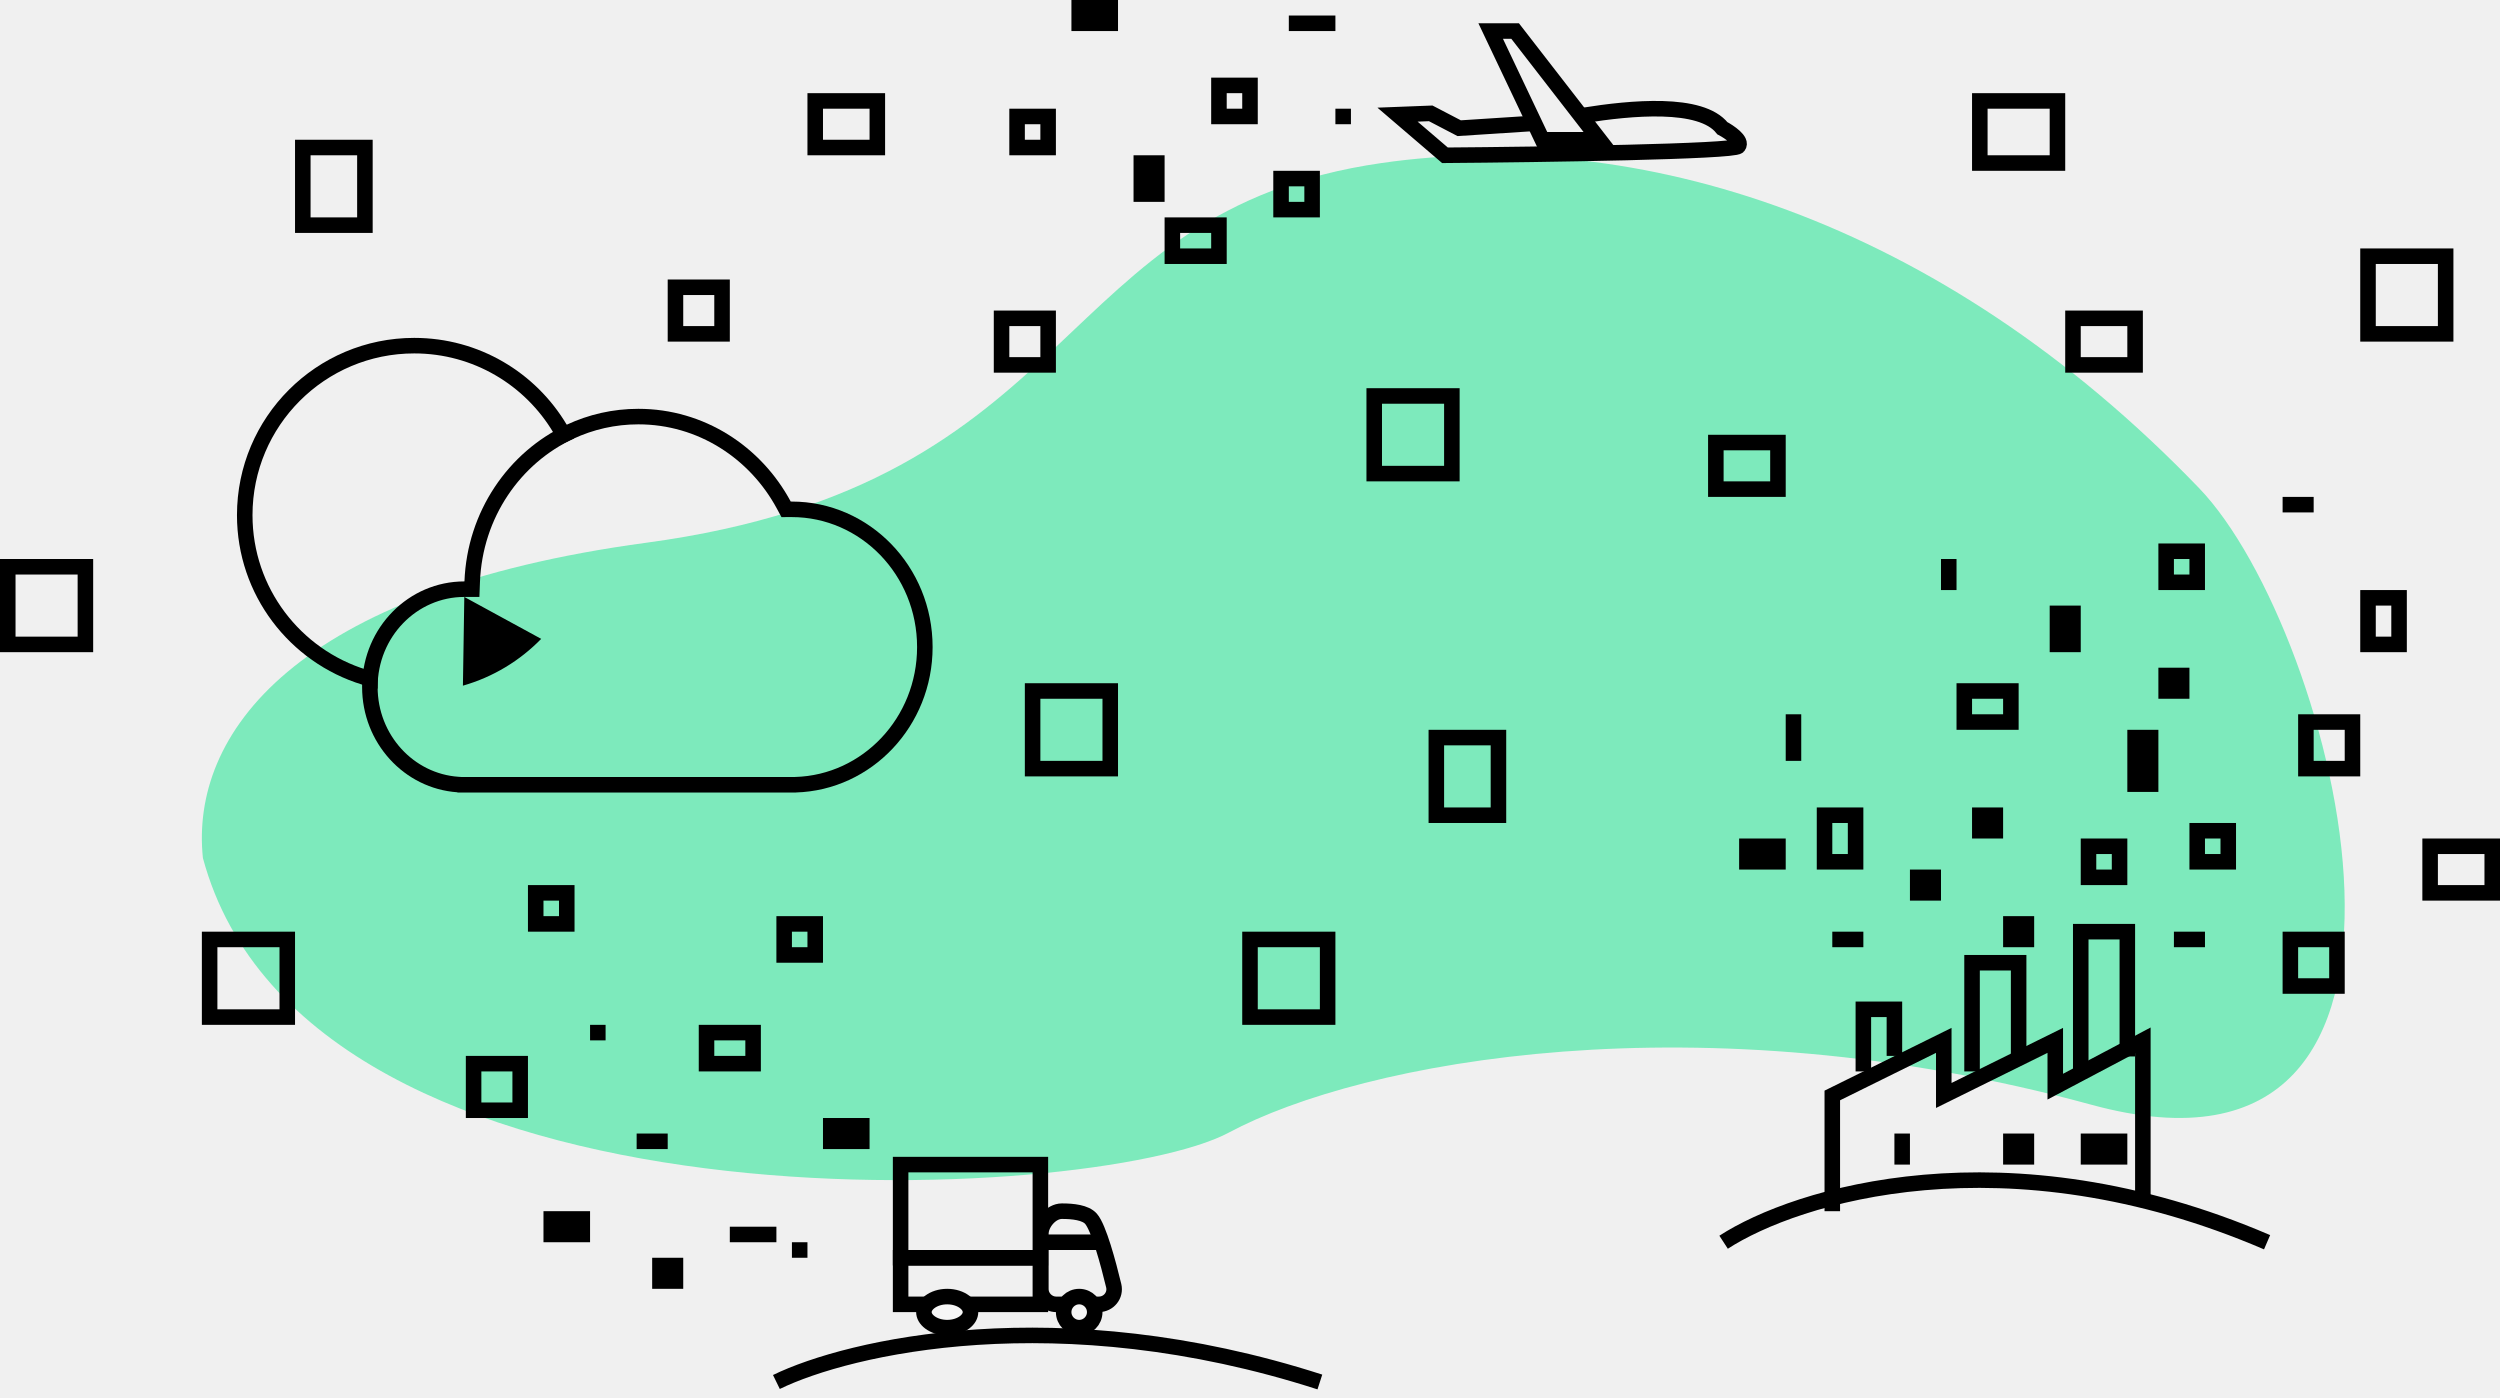
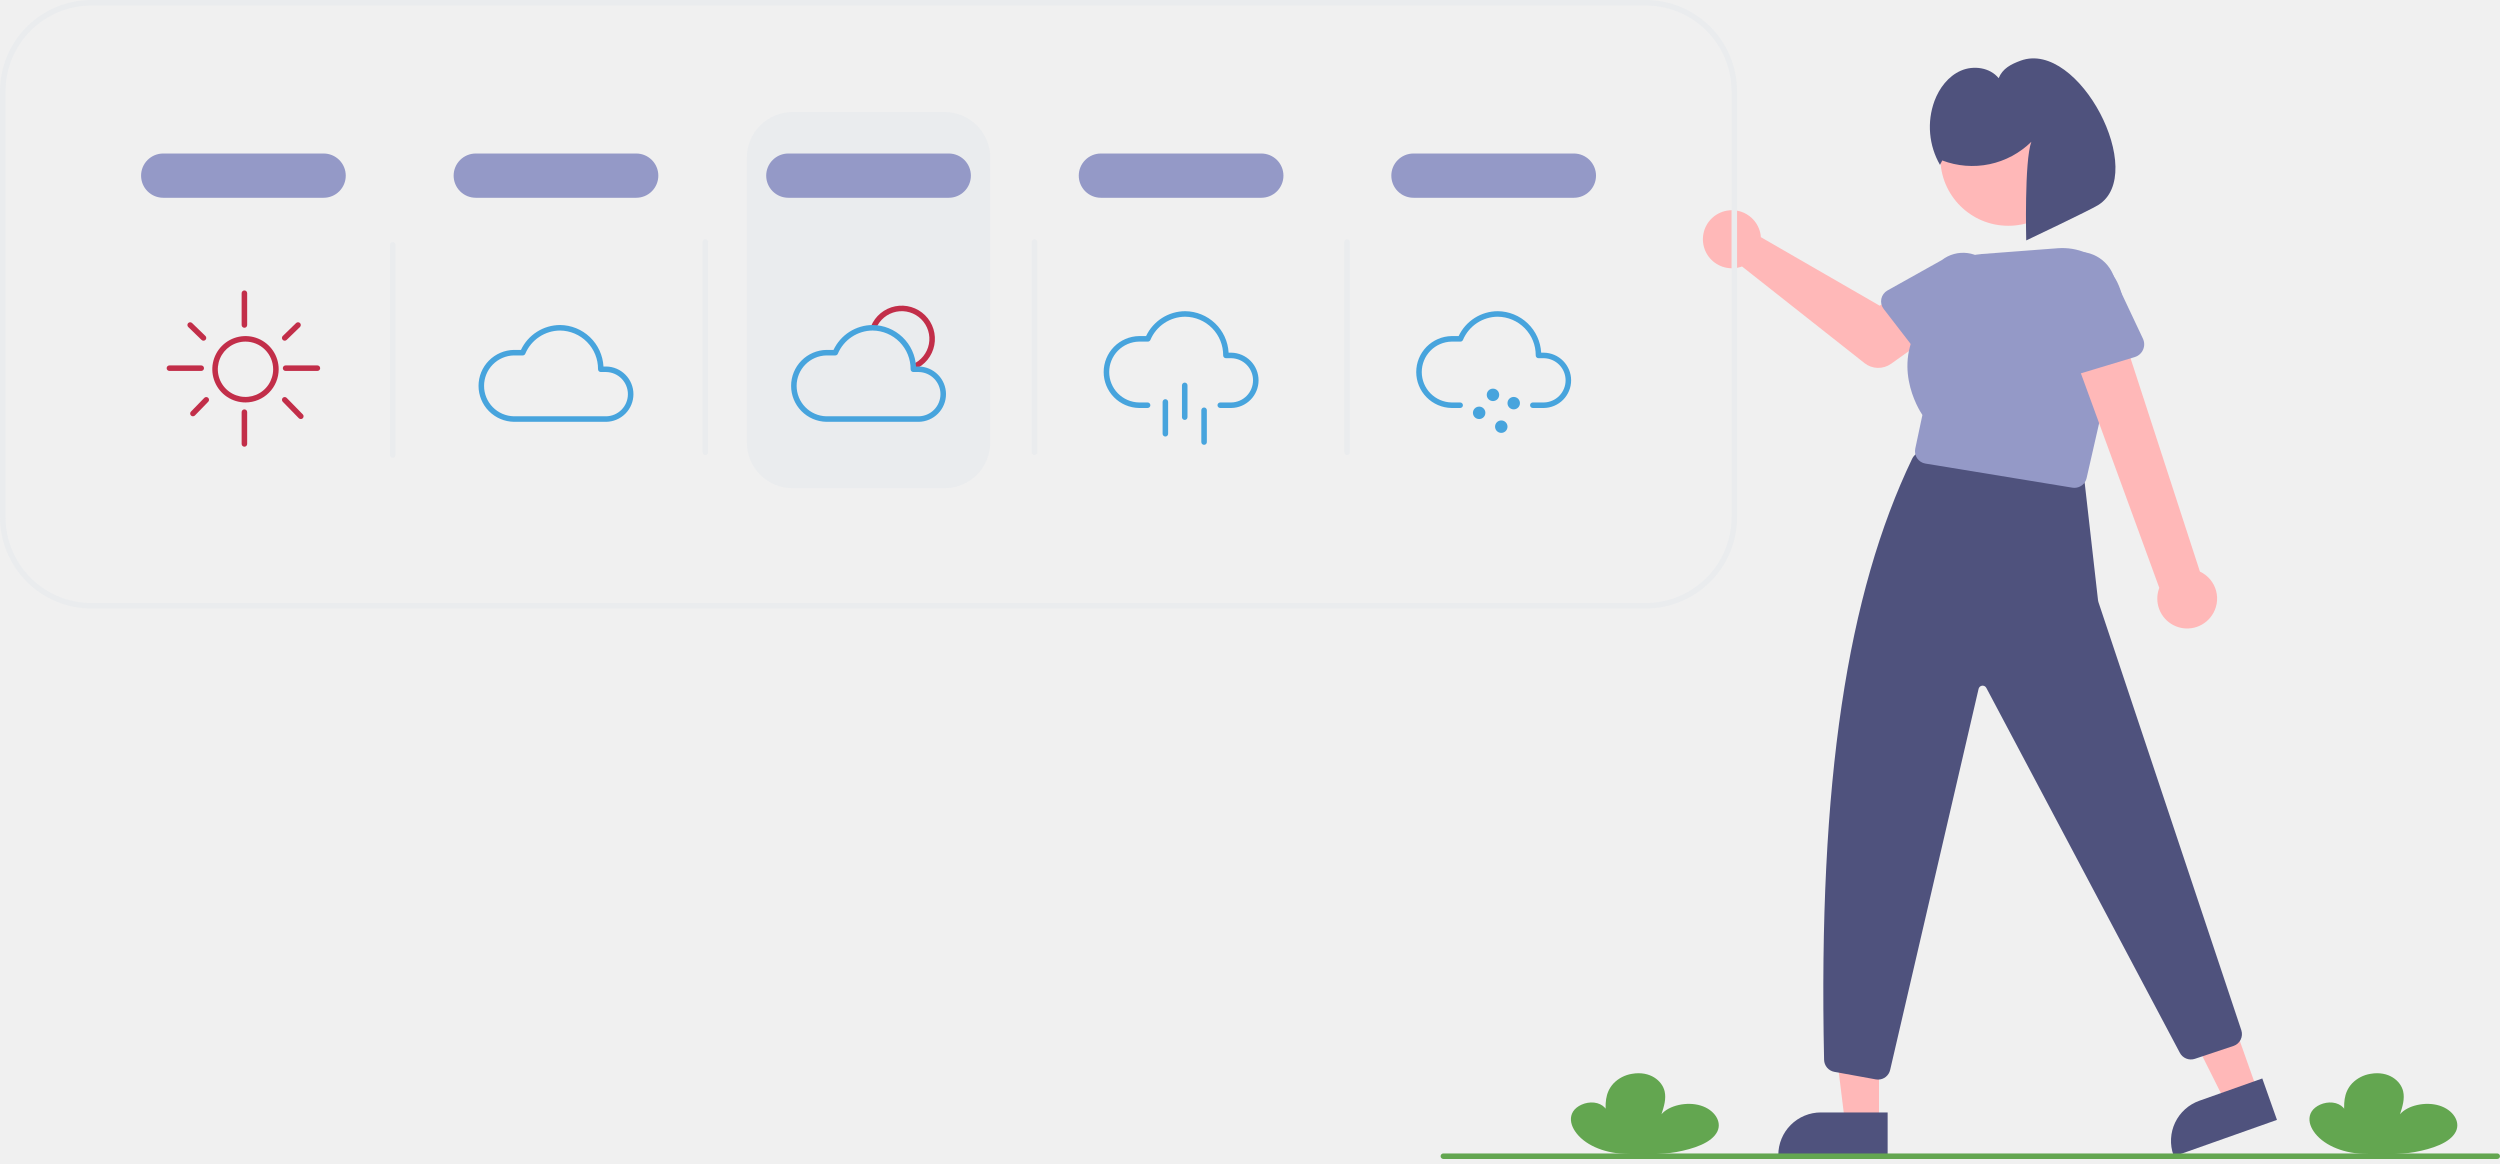
- <svg xmlns="http://www.w3.org/2000/svg" width="161" height="90" viewBox="0 0 161 90" fill="none">
-   <path d="M41.623 34.952C18.87 38.025 12.241 47.316 13.067 55.256C19.833 80.346 70.517 77.554 79.128 72.943C87.738 68.333 109.395 64.235 134.704 71.15C160.014 78.066 150.495 40.658 141.623 31.437C124.828 13.981 105.323 8.144 88.985 10.497C67.447 13.599 70.063 31.11 41.623 34.952Z" fill="#7DEABC" />
-   <rect x="19.5" y="9.5" width="4" height="5" stroke="black" />
-   <rect x="0.5" y="36.5" width="5" height="5" stroke="black" />
-   <rect x="13.5" y="60.5" width="5" height="5" stroke="black" />
-   <rect x="92.5" y="47.5" width="4" height="5" stroke="black" />
-   <rect x="66.5" y="44.5" width="5" height="5" stroke="black" />
-   <rect x="80.5" y="60.5" width="5" height="5" stroke="black" />
-   <rect x="127.5" y="6.5" width="5" height="4" stroke="black" />
-   <rect x="110.5" y="28.5" width="4" height="3" stroke="black" />
-   <rect x="52.5" y="6.5" width="4" height="3" stroke="black" />
-   <rect x="64.5" y="20.5" width="3" height="3" stroke="black" />
-   <rect x="43.5" y="18.5" width="3" height="3" stroke="black" />
-   <rect x="65.5" y="7.5" width="2" height="2" stroke="black" />
-   <rect x="30.5" y="68.5" width="3" height="3" stroke="black" />
-   <rect x="126.5" y="44.5" width="3" height="2" stroke="black" />
-   <rect x="78.5" y="5.5" width="2" height="2" stroke="black" />
-   <rect x="50.5" y="59.5" width="2" height="2" stroke="black" />
-   <rect x="34.5" y="57.5" width="2" height="2" stroke="black" />
-   <rect x="35.5" y="78.5" width="2" height="1" stroke="black" />
-   <rect x="45.5" y="66.5" width="3" height="2" stroke="black" />
-   <rect x="133.5" y="20.5" width="4" height="3" stroke="black" />
-   <rect x="115.25" y="46.25" width="0.5" height="2.5" stroke="black" stroke-width="0.5" />
-   <rect x="118.25" y="60.25" width="1.5" height="0.5" stroke="black" stroke-width="0.5" />
-   <rect x="127.5" y="52.5" width="1" height="1" stroke="black" />
-   <rect x="132.5" y="39.5" width="1" height="2" stroke="black" />
-   <rect x="148.5" y="46.5" width="3" height="3" stroke="black" />
-   <rect x="137.5" y="47.5" width="1" height="3" stroke="black" />
-   <rect x="147.5" y="60.5" width="3" height="3" stroke="black" />
-   <rect x="139.5" y="35.5" width="2" height="2" stroke="black" />
-   <rect x="152.5" y="38.5" width="2" height="3" stroke="black" />
-   <rect x="75.5" y="14.5" width="3" height="2" stroke="black" />
-   <rect x="117.5" y="52.5" width="2" height="3" stroke="black" />
-   <rect x="112.5" y="54.5" width="2" height="1" stroke="black" />
-   <rect x="73.5" y="10.5" width="1" height="2" stroke="black" />
-   <rect x="82.5" y="11.5" width="2" height="2" stroke="black" />
-   <rect x="83.25" y="1.25" width="2.5" height="0.5" stroke="black" stroke-width="0.5" />
-   <rect x="86.25" y="7.25" width="0.5" height="0.5" stroke="black" stroke-width="0.5" />
-   <rect x="69.5" y="0.5" width="2" height="1" stroke="black" />
-   <rect x="129.5" y="59.5" width="1" height="1" stroke="black" />
-   <rect x="47.25" y="79.25" width="2.5" height="0.5" stroke="black" stroke-width="0.5" />
-   <rect x="51.25" y="80.25" width="0.5" height="0.5" stroke="black" stroke-width="0.5" />
-   <rect x="42.5" y="81.5" width="1" height="1" stroke="black" />
-   <rect x="41.25" y="73.25" width="1.5" height="0.5" stroke="black" stroke-width="0.5" />
-   <rect x="38.25" y="66.25" width="0.5" height="0.5" stroke="black" stroke-width="0.5" />
-   <rect x="53.5" y="72.5" width="2" height="1" stroke="black" />
-   <rect x="134.5" y="54.5" width="2" height="2" stroke="black" />
-   <rect x="139.5" y="43.5" width="1" height="1" stroke="black" />
-   <rect x="147.25" y="32.25" width="1.5" height="0.5" stroke="black" stroke-width="0.5" />
-   <rect x="141.5" y="53.5" width="2" height="2" stroke="black" />
-   <rect x="140.25" y="60.25" width="1.5" height="0.5" stroke="black" stroke-width="0.5" />
-   <rect x="123.5" y="56.5" width="1" height="1" stroke="black" />
-   <rect x="125.25" y="36.25" width="0.5" height="1.5" stroke="black" stroke-width="0.5" />
-   <rect x="156.5" y="54.5" width="4" height="3" stroke="black" />
-   <rect x="88.5" y="25.5" width="5" height="5" stroke="black" />
-   <rect x="152.5" y="16.5" width="5" height="5" stroke="black" />
-   <path d="M118 78V70.548L125.179 67V70.548L132.359 67V69.981L138 67V77.645" stroke="black" />
-   <path d="M120 69V65H121H122V68" stroke="black" />
-   <path d="M127 69V62H130V68.25" stroke="black" />
-   <path d="M134 69V60H137V68.036" stroke="black" />
-   <path d="M111 80C115.645 76.981 129.148 72.756 146 80" stroke="black" />
-   <path d="M50 89C54.645 86.736 68.148 83.567 85 89" stroke="black" />
-   <rect x="134.5" y="73.5" width="2" height="1" stroke="black" />
-   <rect x="129.5" y="73.5" width="1" height="1" stroke="black" />
-   <rect x="122.25" y="73.25" width="0.5" height="1.5" stroke="black" stroke-width="0.5" />
-   <mask id="path-65-inside-1" fill="white">
-     <path fill-rule="evenodd" clip-rule="evenodd" d="M23.321 44.09C18.654 42.657 15.261 38.312 15.261 33.176C15.261 26.871 20.372 21.76 26.677 21.76C30.854 21.76 34.507 24.003 36.497 27.351C37.904 26.694 39.466 26.328 41.111 26.328C45.334 26.328 49.011 28.739 50.923 32.3L50.986 32.3C55.997 32.3 60.06 36.495 60.06 41.67C60.06 46.752 56.141 50.89 51.253 51.036V51.038H51.161C51.103 51.039 51.044 51.04 50.986 51.04C50.927 51.04 50.868 51.039 50.81 51.038H29.458V51.023C26.029 50.786 23.319 47.84 23.319 44.24C23.319 44.19 23.32 44.14 23.321 44.09Z" />
-   </mask>
-   <path d="M23.321 44.09L24.321 44.111L24.336 43.356L23.614 43.134L23.321 44.09ZM36.497 27.351L35.637 27.862L36.1 28.64L36.92 28.257L36.497 27.351ZM50.923 32.3L50.041 32.773L50.326 33.302L50.926 33.3L50.923 32.3ZM50.986 32.3V31.3L50.982 31.3L50.986 32.3ZM51.253 51.036L51.224 50.036L50.253 50.065V51.036H51.253ZM51.253 51.038V52.038H52.253V51.038H51.253ZM51.161 51.038V50.038H51.152L51.142 50.038L51.161 51.038ZM50.81 51.038L50.83 50.038L50.82 50.038H50.81V51.038ZM29.458 51.038H28.458V52.038H29.458V51.038ZM29.458 51.023H30.458V50.089L29.526 50.025L29.458 51.023ZM23.614 43.134C19.355 41.826 16.261 37.861 16.261 33.176H14.261C14.261 38.764 17.952 43.488 23.027 45.046L23.614 43.134ZM16.261 33.176C16.261 27.423 20.924 22.76 26.677 22.76V20.76C19.82 20.76 14.261 26.319 14.261 33.176H16.261ZM26.677 22.76C30.487 22.76 33.82 24.805 35.637 27.862L37.356 26.84C35.194 23.202 31.221 20.76 26.677 20.76V22.76ZM41.111 25.328C39.316 25.328 37.61 25.727 36.074 26.445L36.92 28.257C38.198 27.66 39.616 27.328 41.111 27.328V25.328ZM51.804 31.827C49.731 27.965 45.728 25.328 41.111 25.328V27.328C44.94 27.328 48.292 29.513 50.041 32.773L51.804 31.827ZM50.982 31.3L50.919 31.3L50.926 33.3L50.989 33.3L50.982 31.3ZM61.06 41.67C61.06 35.973 56.579 31.3 50.986 31.3V33.3C55.415 33.3 59.06 37.017 59.06 41.67H61.06ZM51.283 52.035C56.738 51.872 61.06 47.265 61.06 41.67H59.06C59.06 46.239 55.544 49.907 51.224 50.036L51.283 52.035ZM52.253 51.038V51.036H50.253V51.038H52.253ZM51.161 52.038H51.253V50.038H51.161V52.038ZM50.986 52.04C51.051 52.04 51.116 52.039 51.181 52.038L51.142 50.038C51.09 50.039 51.038 50.04 50.986 50.04V52.04ZM50.79 52.038C50.855 52.039 50.92 52.04 50.986 52.04V50.04C50.933 50.04 50.881 50.039 50.83 50.038L50.79 52.038ZM29.458 52.038H50.81V50.038H29.458V52.038ZM28.458 51.023V51.038H30.458V51.023H28.458ZM22.319 44.24C22.319 48.342 25.413 51.746 29.389 52.02L29.526 50.025C26.646 49.827 24.319 47.338 24.319 44.24H22.319ZM22.321 44.069C22.32 44.126 22.319 44.183 22.319 44.24H24.319C24.319 44.197 24.32 44.154 24.321 44.111L22.321 44.069Z" fill="black" mask="url(#path-65-inside-1)" />
-   <path fill-rule="evenodd" clip-rule="evenodd" d="M36.97 28.235C33.522 29.823 31.067 33.333 30.91 37.481L30.873 38.444L29.91 38.443L29.902 38.443L34.853 41.143C33.483 42.549 31.753 43.603 29.812 44.157L29.901 38.443C26.848 38.443 24.319 41.008 24.319 44.24C24.319 44.277 24.319 44.313 24.32 44.349C23.981 44.278 23.647 44.192 23.32 44.091C23.397 40.406 26.314 37.443 29.902 37.443L29.911 37.443C30.081 32.946 32.735 29.108 36.496 27.352C36.667 27.638 36.825 27.933 36.97 28.235Z" fill="black" />
-   <path d="M67 84H58V81H67V84Z" stroke="black" />
-   <path d="M67 81H58V75H67V81Z" stroke="black" />
-   <path d="M70.764 84H68.027C67.474 84 67.027 83.552 67.027 83V79.478C67.027 78.788 67.69 78.002 68.38 78C69.103 77.998 69.909 78.09 70.259 78.488C70.76 79.058 71.375 81.354 71.723 82.797C71.873 83.415 71.4 84 70.764 84Z" stroke="black" />
-   <path d="M62.5 84.5C62.5 84.722 62.381 84.96 62.114 85.161C61.847 85.361 61.455 85.5 61 85.5C60.545 85.5 60.153 85.361 59.886 85.161C59.619 84.96 59.5 84.722 59.5 84.5C59.5 84.278 59.619 84.04 59.886 83.839C60.153 83.639 60.545 83.5 61 83.5C61.455 83.5 61.847 83.639 62.114 83.839C62.381 84.04 62.5 84.278 62.5 84.5Z" fill="#F6F6F6" stroke="black" />
-   <circle cx="69.5" cy="84.5" r="1" fill="#F6F6F6" stroke="black" />
-   <path d="M67 80H71" stroke="black" />
-   <path d="M103 9H99.325L96 2H97.575L103 9Z" stroke="black" />
-   <path d="M101.971 7.434C105.026 6.943 109.546 6.511 110.918 8.256C111.375 8.498 112.221 9.07 111.946 9.419C111.672 9.767 99.342 9.952 93.056 10L90 7.383L92.139 7.3L93.972 8.256L98.735 7.947" stroke="black" />
+ <svg xmlns="http://www.w3.org/2000/svg" width="230" height="107" viewBox="0 0 230 107" fill="none">
+   <g clip-path="url(#clip0_340_175866)">
+     <path d="M217.375 106.151C215.424 106.07 213.646 105.283 212.841 104.062C212.804 104.005 212.768 103.947 212.735 103.889C212.441 103.369 212.35 102.771 212.671 102.259C212.992 101.747 213.794 101.357 214.599 101.438C215.405 101.519 216.034 102.161 215.7 102.67C215.626 101.642 215.565 100.563 216.394 99.668C216.85 99.201 217.444 98.893 218.09 98.792C219.759 98.498 220.867 99.442 221.089 100.395C221.253 101.099 221.027 101.814 220.802 102.51C221.496 101.689 223.147 101.324 224.412 101.711C225.677 102.099 226.378 103.186 225.946 104.087C225.437 105.149 223.74 105.698 222.164 105.988C220.863 106.228 218.911 106.215 217.375 106.151Z" fill="#63A650" />
+     <path d="M149.43 106.151C147.478 106.07 145.7 105.283 144.896 104.062C144.858 104.005 144.823 103.947 144.79 103.889C144.496 103.369 144.404 102.771 144.725 102.259C145.047 101.747 145.849 101.357 146.654 101.438C147.46 101.519 148.088 102.161 147.755 102.67C147.681 101.642 147.62 100.563 148.448 99.668C148.904 99.201 149.499 98.893 150.144 98.792C151.814 98.498 152.922 99.442 153.144 100.395C153.308 101.099 153.082 101.814 152.856 102.51C153.551 101.689 155.202 101.324 156.467 101.711C157.731 102.099 158.433 103.186 158.001 104.087C157.492 105.149 155.795 105.698 154.219 105.988C152.917 106.228 150.965 106.215 149.43 106.151Z" fill="#63A650" />
+     <path d="M86.904 44.915H72.908C71.795 44.914 70.727 44.471 69.94 43.684C69.153 42.897 68.71 41.83 68.709 40.716V14.505C68.71 13.392 69.153 12.325 69.94 11.538C70.727 10.75 71.795 10.308 72.908 10.306H86.904C88.017 10.308 89.085 10.75 89.872 11.538C90.659 12.325 91.102 13.392 91.103 14.505V40.716C91.102 41.83 90.659 42.897 89.872 43.684C89.085 44.471 88.017 44.914 86.904 44.915Z" fill="#EAECEE" />
+     <path d="M172.868 103.363H169.748L168.264 91.329L172.868 91.329L172.868 103.363Z" fill="#FFB8B8" />
+     <path d="M173.663 106.387L163.604 106.387V106.259C163.604 105.745 163.705 105.236 163.902 104.761C164.098 104.286 164.387 103.854 164.75 103.491C165.114 103.127 165.546 102.839 166.021 102.642C166.496 102.445 167.005 102.344 167.519 102.344H167.519L173.663 102.344L173.663 106.387Z" fill="#4F527D" />
+     <path d="M207.719 100.444L204.778 101.485L199.361 90.638L203.702 89.101L207.719 100.444Z" fill="#FFB8B8" />
+     <path d="M209.48 103.029L199.998 106.387L199.955 106.267C199.783 105.782 199.709 105.269 199.736 104.755C199.763 104.242 199.89 103.739 200.112 103.274C200.333 102.81 200.644 102.394 201.026 102.05C201.408 101.706 201.854 101.441 202.339 101.269L202.339 101.269L208.131 99.218L209.48 103.029Z" fill="#4F527D" />
+     <path d="M172.781 99.322C172.711 99.322 172.641 99.316 172.572 99.303L168.757 98.61C168.498 98.562 168.262 98.426 168.091 98.225C167.92 98.024 167.823 97.77 167.816 97.506C167.262 71.826 169.988 54.569 175.92 42.199C176.025 41.98 176.198 41.801 176.413 41.687C176.628 41.574 176.873 41.532 177.114 41.568L190.833 43.548C191.083 43.585 191.315 43.703 191.491 43.885C191.667 44.066 191.778 44.301 191.807 44.553L193.017 55.216C193.023 55.274 193.035 55.331 193.053 55.386L206.207 94.796C206.296 95.083 206.27 95.394 206.134 95.661C205.998 95.929 205.762 96.133 205.477 96.229L201.923 97.414C201.661 97.5 201.377 97.489 201.123 97.384C200.868 97.279 200.66 97.086 200.536 96.84L182.744 63.29C182.708 63.22 182.652 63.162 182.582 63.125C182.513 63.087 182.433 63.073 182.355 63.082C182.277 63.092 182.203 63.126 182.145 63.179C182.087 63.232 182.046 63.302 182.029 63.379L173.896 98.422C173.841 98.677 173.7 98.905 173.498 99.069C173.295 99.233 173.042 99.322 172.781 99.322Z" fill="#4F527D" />
+     <path d="M161.938 21.401C161.969 21.538 161.99 21.678 161.999 21.818L172.931 28.125L175.588 26.595L178.42 30.303L173.98 33.468C173.621 33.724 173.189 33.856 172.748 33.846C172.308 33.835 171.883 33.682 171.537 33.409L160.265 24.516C159.756 24.704 159.202 24.733 158.676 24.599C158.151 24.465 157.678 24.174 157.322 23.765C156.966 23.355 156.743 22.848 156.683 22.308C156.622 21.769 156.727 21.225 156.984 20.747C157.241 20.269 157.637 19.881 158.12 19.633C158.603 19.386 159.149 19.292 159.687 19.363C160.225 19.434 160.728 19.667 161.13 20.031C161.532 20.395 161.814 20.873 161.938 21.401Z" fill="#FFB8B8" />
+     <path d="M173.082 27.494C173.115 27.333 173.182 27.181 173.279 27.048C173.376 26.915 173.501 26.805 173.645 26.724L178.661 23.919C179.328 23.405 180.171 23.176 181.006 23.282C181.841 23.388 182.6 23.822 183.117 24.487C183.633 25.152 183.865 25.995 183.76 26.83C183.656 27.666 183.225 28.426 182.561 28.944L178.562 33.097C178.448 33.216 178.309 33.308 178.156 33.369C178.003 33.429 177.839 33.455 177.674 33.446C177.51 33.437 177.35 33.393 177.204 33.316C177.058 33.24 176.931 33.133 176.83 33.002L173.297 28.423C173.197 28.293 173.125 28.143 173.088 27.982C173.051 27.822 173.049 27.655 173.082 27.494Z" fill="#9499C7" />
+     <path d="M184.762 20.772C188.214 20.772 191.012 17.974 191.012 14.522C191.012 11.07 188.214 8.272 184.762 8.272C181.31 8.272 178.512 11.07 178.512 14.522C178.512 17.974 181.31 20.772 184.762 20.772Z" fill="#FFB8B8" />
+     <path d="M190.85 44.882C190.788 44.882 190.726 44.877 190.664 44.867L177.138 42.649C176.985 42.624 176.839 42.568 176.708 42.485C176.578 42.402 176.465 42.293 176.378 42.165C176.291 42.038 176.23 41.893 176.2 41.741C176.17 41.589 176.171 41.433 176.203 41.282L176.861 38.179C176.524 37.677 173.781 33.307 177.122 29.203C177.058 27.744 177.566 26.319 178.537 25.23C179.508 24.14 180.866 23.473 182.322 23.369L189.312 22.838C190.212 22.77 191.114 22.919 191.944 23.272C192.774 23.625 193.506 24.173 194.08 24.868C194.655 25.564 195.053 26.387 195.243 27.268C195.433 28.15 195.408 29.064 195.171 29.934L191.966 43.991C191.908 44.244 191.766 44.469 191.563 44.631C191.361 44.793 191.109 44.881 190.85 44.882Z" fill="#9499C7" />
+     <path d="M203.48 56.636C203.709 56.309 203.864 55.935 203.933 55.542C204.003 55.148 203.985 54.744 203.882 54.358C203.778 53.972 203.591 53.614 203.334 53.308C203.077 53.002 202.755 52.756 202.393 52.587L194.692 28.909L190.229 31.027L198.655 54.082C198.413 54.71 198.409 55.405 198.644 56.035C198.88 56.665 199.338 57.187 199.933 57.502C200.528 57.817 201.217 57.903 201.871 57.743C202.525 57.583 203.097 57.19 203.48 56.636Z" fill="#FFB8B8" />
+     <path d="M196.395 32.851L190.468 34.642C190.3 34.693 190.122 34.706 189.948 34.683C189.773 34.659 189.606 34.597 189.457 34.503C189.308 34.409 189.182 34.283 189.086 34.136C188.99 33.988 188.927 33.821 188.901 33.647L188.002 27.541C187.746 26.677 187.843 25.746 188.272 24.953C188.701 24.16 189.427 23.57 190.291 23.312C191.154 23.054 192.085 23.149 192.879 23.576C193.673 24.003 194.265 24.728 194.525 25.591L197.149 31.155C197.224 31.315 197.264 31.488 197.266 31.665C197.268 31.841 197.232 32.015 197.16 32.176C197.089 32.337 196.983 32.481 196.851 32.597C196.719 32.714 196.563 32.8 196.395 32.851H196.395Z" fill="#9499C7" />
+     <path d="M178.688 14.763C180.075 15.292 181.586 15.411 183.039 15.106C184.492 14.801 185.827 14.084 186.885 13.042C186.229 14.774 186.412 22.12 186.412 22.12C186.412 22.12 192.226 19.36 193.015 18.877C197.674 16.026 191.248 3.623 185.903 5.579C184.998 5.911 184.242 6.3 183.876 7.192C183.078 6.208 181.567 5.994 180.405 6.5C179.242 7.005 178.416 8.101 177.972 9.288C177.621 10.246 177.485 11.269 177.573 12.285C177.66 13.302 177.97 14.286 178.479 15.17L178.688 14.763Z" fill="#4F527D" />
+     <path d="M151.414 0H8.398C6.171 0.002 4.036 0.888 2.462 2.462C0.888 4.036 0.002 6.171 0 8.398V47.587C0.002 49.814 0.888 51.949 2.462 53.523C4.036 55.097 6.171 55.983 8.398 55.985H151.414C153.64 55.983 155.775 55.097 157.349 53.523C158.924 51.949 159.809 49.814 159.811 47.587V8.398C159.809 6.171 158.924 4.036 157.349 2.462C155.775 0.888 153.64 0.002 151.414 0ZM159.303 47.587C159.3 49.679 158.468 51.684 156.989 53.162C155.51 54.641 153.505 55.473 151.414 55.476H8.398C6.306 55.473 4.301 54.641 2.822 53.162C1.344 51.684 0.512 49.679 0.509 47.587V8.398C0.512 6.306 1.344 4.301 2.822 2.822C4.301 1.344 6.306 0.512 8.398 0.509H151.414C153.505 0.512 155.51 1.344 156.989 2.822C158.468 4.301 159.3 6.306 159.303 8.398V47.587Z" fill="#EAECEE" />
+     <path d="M22.585 37.026C21.981 37.026 21.391 36.847 20.888 36.512C20.386 36.176 19.995 35.699 19.764 35.141C19.533 34.583 19.472 33.969 19.59 33.377C19.708 32.785 19.999 32.24 20.426 31.813C20.853 31.386 21.397 31.096 21.989 30.978C22.582 30.86 23.196 30.92 23.754 31.151C24.312 31.383 24.788 31.774 25.124 32.276C25.46 32.778 25.639 33.369 25.639 33.973C25.638 34.782 25.316 35.559 24.743 36.131C24.171 36.703 23.395 37.026 22.585 37.026ZM22.585 31.428C22.082 31.428 21.59 31.577 21.171 31.857C20.753 32.136 20.427 32.534 20.234 32.999C20.041 33.464 19.991 33.975 20.089 34.469C20.187 34.963 20.43 35.416 20.786 35.772C21.141 36.128 21.595 36.37 22.088 36.468C22.582 36.567 23.094 36.516 23.559 36.324C24.024 36.131 24.421 35.805 24.701 35.386C24.98 34.968 25.13 34.476 25.13 33.973C25.129 33.298 24.861 32.651 24.384 32.174C23.907 31.697 23.26 31.429 22.585 31.428Z" fill="#C22E49" />
+     <path d="M22.485 30.156C22.418 30.156 22.353 30.129 22.305 30.081C22.257 30.033 22.23 29.969 22.23 29.901V26.975C22.23 26.907 22.257 26.843 22.305 26.795C22.353 26.747 22.418 26.72 22.485 26.72C22.552 26.72 22.617 26.747 22.665 26.795C22.713 26.843 22.739 26.907 22.739 26.975V29.901C22.739 29.969 22.713 30.033 22.665 30.081C22.617 30.129 22.552 30.156 22.485 30.156Z" fill="#C22E49" />
+     <path d="M18.513 34.127H15.586C15.519 34.127 15.454 34.1 15.407 34.053C15.359 34.005 15.332 33.94 15.332 33.873C15.332 33.805 15.359 33.74 15.407 33.693C15.454 33.645 15.519 33.618 15.586 33.618H18.513C18.581 33.618 18.645 33.645 18.693 33.693C18.741 33.74 18.767 33.805 18.767 33.873C18.767 33.94 18.741 34.005 18.693 34.053C18.645 34.1 18.581 34.127 18.513 34.127Z" fill="#C22E49" />
+     <path d="M29.201 34.127H26.274C26.206 34.127 26.142 34.1 26.094 34.053C26.046 34.005 26.02 33.94 26.02 33.873C26.02 33.805 26.046 33.74 26.094 33.693C26.142 33.645 26.206 33.618 26.274 33.618H29.201C29.268 33.618 29.333 33.645 29.38 33.693C29.428 33.74 29.455 33.805 29.455 33.873C29.455 33.94 29.428 34.005 29.38 34.053C29.333 34.1 29.268 34.127 29.201 34.127Z" fill="#C22E49" />
+     <path d="M26.194 31.345C26.143 31.345 26.094 31.33 26.052 31.301C26.01 31.273 25.977 31.233 25.958 31.186C25.939 31.139 25.934 31.087 25.945 31.038C25.955 30.988 25.98 30.943 26.017 30.908L27.242 29.718C27.291 29.672 27.356 29.646 27.423 29.647C27.491 29.648 27.555 29.676 27.602 29.724C27.649 29.773 27.675 29.838 27.674 29.905C27.673 29.973 27.645 30.037 27.597 30.084L26.371 31.273C26.324 31.319 26.26 31.345 26.194 31.345Z" fill="#C22E49" />
+     <path d="M18.72 31.345C18.654 31.345 18.59 31.319 18.543 31.273L17.317 30.084C17.294 30.061 17.274 30.033 17.261 30.002C17.248 29.971 17.241 29.939 17.24 29.905C17.24 29.872 17.246 29.838 17.258 29.807C17.27 29.776 17.289 29.748 17.312 29.724C17.335 29.7 17.363 29.681 17.394 29.668C17.424 29.654 17.457 29.647 17.491 29.647C17.524 29.646 17.558 29.652 17.588 29.665C17.62 29.677 17.648 29.695 17.672 29.718L18.897 30.908C18.934 30.943 18.959 30.988 18.969 31.038C18.98 31.087 18.975 31.139 18.956 31.186C18.937 31.233 18.904 31.273 18.862 31.301C18.82 31.33 18.771 31.345 18.72 31.345Z" fill="#C22E49" />
+     <path d="M17.75 38.299C17.701 38.299 17.652 38.284 17.61 38.257C17.568 38.229 17.536 38.19 17.516 38.144C17.497 38.097 17.491 38.047 17.5 37.998C17.51 37.948 17.533 37.903 17.568 37.867L18.794 36.605C18.84 36.557 18.905 36.529 18.972 36.528C19.04 36.527 19.105 36.553 19.153 36.6C19.202 36.647 19.23 36.711 19.231 36.779C19.232 36.846 19.206 36.911 19.159 36.96L17.933 38.222C17.909 38.246 17.881 38.266 17.85 38.279C17.818 38.292 17.785 38.299 17.75 38.299Z" fill="#C22E49" />
+     <path d="M27.674 38.553C27.64 38.553 27.606 38.547 27.575 38.533C27.544 38.52 27.515 38.501 27.492 38.477L26.012 36.96C25.988 36.936 25.97 36.908 25.958 36.877C25.945 36.846 25.939 36.812 25.939 36.779C25.94 36.746 25.947 36.713 25.96 36.682C25.973 36.651 25.992 36.623 26.016 36.6C26.04 36.577 26.068 36.558 26.099 36.546C26.13 36.534 26.164 36.527 26.197 36.528C26.23 36.528 26.263 36.535 26.294 36.548C26.325 36.562 26.353 36.581 26.376 36.605L27.856 38.121C27.891 38.157 27.915 38.202 27.924 38.252C27.933 38.301 27.928 38.352 27.908 38.398C27.889 38.444 27.856 38.483 27.815 38.511C27.773 38.538 27.724 38.553 27.674 38.553Z" fill="#C22E49" />
+     <path d="M22.485 41.098C22.418 41.098 22.353 41.071 22.305 41.023C22.257 40.976 22.23 40.911 22.23 40.844V37.917C22.23 37.85 22.257 37.785 22.305 37.737C22.353 37.689 22.418 37.663 22.485 37.663C22.552 37.663 22.617 37.689 22.665 37.737C22.713 37.785 22.739 37.85 22.739 37.917V40.844C22.739 40.911 22.713 40.976 22.665 41.023C22.617 41.071 22.552 41.098 22.485 41.098Z" fill="#C22E49" />
+     <path d="M55.773 38.808H47.278C46.41 38.793 45.583 38.438 44.975 37.819C44.366 37.2 44.025 36.367 44.025 35.5C44.025 34.632 44.366 33.799 44.975 33.18C45.583 32.561 46.41 32.206 47.278 32.191H47.928C48.25 31.509 48.759 30.932 49.396 30.526C50.032 30.121 50.771 29.904 51.526 29.901C52.552 29.91 53.536 30.31 54.278 31.019C55.02 31.729 55.464 32.694 55.52 33.718H55.773C56.441 33.729 57.077 34.002 57.545 34.478C58.014 34.954 58.276 35.595 58.276 36.263C58.276 36.931 58.014 37.572 57.545 38.048C57.077 38.524 56.441 38.797 55.773 38.808ZM47.278 32.7C46.545 32.715 45.848 33.016 45.335 33.54C44.822 34.063 44.534 34.767 44.534 35.5C44.534 36.233 44.822 36.936 45.335 37.459C45.848 37.983 46.545 38.284 47.278 38.299H55.773C56.306 38.288 56.813 38.069 57.186 37.688C57.558 37.307 57.767 36.796 57.767 36.263C57.767 35.73 57.558 35.219 57.186 34.838C56.813 34.458 56.306 34.238 55.773 34.227H55.273C55.206 34.227 55.141 34.2 55.093 34.153C55.046 34.105 55.019 34.04 55.019 33.973C55.027 33.037 54.664 32.137 54.009 31.469C53.354 30.801 52.461 30.42 51.526 30.41C50.842 30.414 50.174 30.618 49.605 30.998C49.036 31.378 48.591 31.916 48.326 32.546C48.306 32.592 48.273 32.631 48.232 32.658C48.19 32.686 48.142 32.7 48.092 32.7H47.278Z" fill="#47A4DD" />
+     <path d="M84.147 33.987L83.949 33.518C84.334 33.356 84.673 33.101 84.936 32.776C85.199 32.451 85.378 32.066 85.457 31.656C85.537 31.246 85.513 30.822 85.39 30.423C85.267 30.023 85.047 29.66 84.75 29.366C84.453 29.072 84.089 28.855 83.688 28.735C83.288 28.616 82.864 28.596 82.454 28.679C82.045 28.762 81.662 28.944 81.339 29.21C81.017 29.476 80.765 29.817 80.605 30.203L80.135 30.009C80.326 29.546 80.629 29.136 81.016 28.817C81.402 28.498 81.862 28.279 82.354 28.18C82.845 28.081 83.354 28.104 83.834 28.248C84.315 28.392 84.752 28.652 85.108 29.005C85.465 29.358 85.728 29.793 85.876 30.272C86.024 30.752 86.052 31.26 85.957 31.752C85.862 32.245 85.647 32.706 85.332 33.096C85.016 33.486 84.609 33.792 84.147 33.987Z" fill="#C22E49" />
+     <path d="M84.529 38.808H76.034C75.166 38.793 74.339 38.438 73.731 37.819C73.122 37.2 72.781 36.367 72.781 35.5C72.781 34.632 73.122 33.799 73.731 33.18C74.339 32.561 75.166 32.206 76.034 32.191H76.684C77.006 31.509 77.515 30.932 78.151 30.526C78.788 30.121 79.527 29.904 80.281 29.901C81.308 29.91 82.292 30.31 83.034 31.019C83.776 31.729 84.22 32.694 84.276 33.718H84.529C85.197 33.729 85.833 34.002 86.301 34.478C86.77 34.954 87.032 35.595 87.032 36.263C87.032 36.931 86.77 37.572 86.301 38.048C85.833 38.524 85.197 38.797 84.529 38.808ZM76.034 32.7C75.301 32.715 74.603 33.016 74.091 33.54C73.578 34.063 73.29 34.767 73.29 35.5C73.29 36.233 73.578 36.936 74.091 37.459C74.603 37.983 75.301 38.284 76.034 38.299H84.529C85.061 38.288 85.569 38.069 85.941 37.688C86.314 37.307 86.523 36.796 86.523 36.263C86.523 35.73 86.314 35.219 85.941 34.838C85.569 34.458 85.061 34.238 84.529 34.227H84.029C83.962 34.227 83.897 34.2 83.849 34.153C83.802 34.105 83.775 34.04 83.775 33.973C83.783 33.037 83.419 32.137 82.765 31.469C82.11 30.801 81.217 30.42 80.281 30.41C79.597 30.414 78.93 30.618 78.361 30.998C77.792 31.378 77.347 31.916 77.081 32.546C77.062 32.592 77.029 32.631 76.988 32.658C76.946 32.686 76.897 32.7 76.848 32.7H76.034Z" fill="#47A4DD" />
+     <path d="M113.285 37.535H112.263C112.196 37.535 112.131 37.508 112.083 37.461C112.036 37.413 112.009 37.348 112.009 37.281C112.009 37.213 112.036 37.149 112.083 37.101C112.131 37.053 112.196 37.026 112.263 37.026H113.285C113.817 37.015 114.324 36.796 114.697 36.416C115.07 36.035 115.279 35.523 115.279 34.991C115.279 34.458 115.07 33.946 114.697 33.566C114.324 33.185 113.817 32.966 113.285 32.955H112.785C112.718 32.955 112.653 32.928 112.605 32.88C112.557 32.833 112.531 32.768 112.531 32.7C112.539 31.765 112.175 30.865 111.52 30.197C110.866 29.529 109.973 29.148 109.037 29.138C108.353 29.141 107.685 29.346 107.117 29.725C106.548 30.105 106.103 30.643 105.837 31.274C105.818 31.32 105.785 31.358 105.743 31.386C105.702 31.413 105.653 31.428 105.603 31.428H104.79C104.057 31.443 103.359 31.744 102.846 32.267C102.333 32.791 102.046 33.494 102.046 34.227C102.046 34.96 102.333 35.664 102.846 36.187C103.359 36.71 104.057 37.012 104.79 37.026H105.579C105.646 37.026 105.711 37.053 105.759 37.101C105.806 37.149 105.833 37.213 105.833 37.281C105.833 37.348 105.806 37.413 105.759 37.461C105.711 37.508 105.646 37.535 105.579 37.535H104.79C103.922 37.521 103.095 37.166 102.486 36.547C101.878 35.928 101.537 35.095 101.537 34.227C101.537 33.359 101.878 32.526 102.486 31.907C103.095 31.289 103.922 30.934 104.79 30.919H105.439C105.762 30.236 106.271 29.659 106.907 29.254C107.544 28.849 108.283 28.632 109.037 28.629C110.064 28.638 111.048 29.038 111.79 29.747C112.532 30.456 112.976 31.421 113.032 32.446H113.285C113.952 32.457 114.589 32.73 115.057 33.206C115.525 33.682 115.788 34.323 115.788 34.991C115.788 35.658 115.525 36.299 115.057 36.775C114.589 37.251 113.952 37.524 113.285 37.535Z" fill="#47A4DD" />
+     <path d="M108.995 38.634C108.927 38.634 108.862 38.607 108.815 38.559C108.767 38.512 108.74 38.447 108.74 38.379V35.453C108.74 35.386 108.767 35.321 108.815 35.273C108.862 35.225 108.927 35.199 108.995 35.199C109.062 35.199 109.127 35.225 109.175 35.273C109.222 35.321 109.249 35.386 109.249 35.453V38.379C109.249 38.447 109.222 38.512 109.175 38.559C109.127 38.607 109.062 38.634 108.995 38.634Z" fill="#47A4DD" />
+     <path d="M107.213 40.161C107.146 40.161 107.081 40.134 107.034 40.086C106.986 40.038 106.959 39.974 106.959 39.906V36.98C106.959 36.912 106.986 36.848 107.034 36.8C107.081 36.752 107.146 36.725 107.213 36.725C107.281 36.725 107.346 36.752 107.393 36.8C107.441 36.848 107.468 36.912 107.468 36.98V39.906C107.468 39.974 107.441 40.038 107.393 40.086C107.346 40.134 107.281 40.161 107.213 40.161Z" fill="#47A4DD" />
+     <path d="M110.776 40.924C110.708 40.924 110.644 40.897 110.596 40.85C110.548 40.802 110.521 40.737 110.521 40.67V37.743C110.521 37.676 110.548 37.611 110.596 37.563C110.644 37.516 110.708 37.489 110.776 37.489C110.843 37.489 110.908 37.516 110.956 37.563C111.004 37.611 111.03 37.676 111.03 37.743V40.67C111.03 40.737 111.004 40.802 110.956 40.85C110.908 40.897 110.843 40.924 110.776 40.924Z" fill="#47A4DD" />
+     <path d="M142.041 37.535H141.019C140.952 37.535 140.887 37.508 140.839 37.461C140.791 37.413 140.765 37.348 140.765 37.281C140.765 37.213 140.791 37.149 140.839 37.101C140.887 37.053 140.952 37.026 141.019 37.026H142.041C142.573 37.015 143.08 36.796 143.453 36.416C143.826 36.035 144.035 35.523 144.035 34.991C144.035 34.458 143.826 33.946 143.453 33.566C143.08 33.185 142.573 32.966 142.041 32.955H141.541C141.473 32.955 141.409 32.928 141.361 32.88C141.313 32.833 141.286 32.768 141.286 32.7C141.294 31.765 140.931 30.865 140.276 30.197C139.621 29.529 138.728 29.148 137.793 29.138C137.109 29.141 136.441 29.346 135.872 29.725C135.304 30.105 134.859 30.643 134.593 31.274C134.574 31.32 134.541 31.358 134.499 31.386C134.458 31.413 134.409 31.428 134.359 31.428H133.546C132.813 31.443 132.115 31.744 131.602 32.267C131.089 32.791 130.802 33.494 130.802 34.227C130.802 34.96 131.089 35.664 131.602 36.187C132.115 36.71 132.813 37.012 133.546 37.026H134.335C134.402 37.026 134.467 37.053 134.515 37.101C134.562 37.149 134.589 37.213 134.589 37.281C134.589 37.348 134.562 37.413 134.515 37.461C134.467 37.508 134.402 37.535 134.335 37.535H133.546C132.678 37.521 131.851 37.166 131.242 36.547C130.634 35.928 130.293 35.095 130.293 34.227C130.293 33.359 130.634 32.526 131.242 31.907C131.851 31.289 132.678 30.934 133.546 30.919H134.195C134.518 30.236 135.027 29.659 135.663 29.254C136.3 28.849 137.038 28.632 137.793 28.629C138.819 28.638 139.804 29.038 140.546 29.747C141.288 30.456 141.732 31.421 141.788 32.446H142.041C142.708 32.457 143.345 32.73 143.813 33.206C144.281 33.682 144.544 34.323 144.544 34.991C144.544 35.658 144.281 36.299 143.813 36.775C143.345 37.251 142.708 37.524 142.041 37.535Z" fill="#47A4DD" />
+     <path d="M137.354 36.899C137.67 36.899 137.926 36.643 137.926 36.327C137.926 36.01 137.67 35.754 137.354 35.754C137.038 35.754 136.781 36.01 136.781 36.327C136.781 36.643 137.038 36.899 137.354 36.899Z" fill="#47A4DD" />
+     <path d="M139.262 37.663C139.578 37.663 139.835 37.406 139.835 37.09C139.835 36.774 139.578 36.517 139.262 36.517C138.946 36.517 138.689 36.774 138.689 37.09C138.689 37.406 138.946 37.663 139.262 37.663Z" fill="#47A4DD" />
+     <path d="M136.082 38.553C136.399 38.553 136.655 38.297 136.655 37.981C136.655 37.665 136.399 37.408 136.082 37.408C135.766 37.408 135.51 37.665 135.51 37.981C135.51 38.297 135.766 38.553 136.082 38.553Z" fill="#47A4DD" />
+     <path d="M138.117 39.826C138.434 39.826 138.69 39.569 138.69 39.253C138.69 38.937 138.434 38.68 138.117 38.68C137.801 38.68 137.545 38.937 137.545 39.253C137.545 39.569 137.801 39.826 138.117 39.826Z" fill="#47A4DD" />
+     <path d="M29.774 18.195H15.014C14.474 18.195 13.957 17.981 13.575 17.599C13.193 17.217 12.979 16.699 12.979 16.159C12.979 15.619 13.193 15.102 13.575 14.72C13.957 14.338 14.474 14.123 15.014 14.123H29.774C30.314 14.123 30.832 14.338 31.213 14.72C31.595 15.102 31.81 15.619 31.81 16.159C31.81 16.699 31.595 17.217 31.213 17.599C30.832 17.981 30.314 18.195 29.774 18.195Z" fill="#9499C7" />
+     <path d="M58.53 18.195H43.77C43.23 18.195 42.712 17.981 42.331 17.599C41.949 17.217 41.734 16.699 41.734 16.159C41.734 15.619 41.949 15.102 42.331 14.72C42.712 14.338 43.23 14.123 43.77 14.123H58.53C59.07 14.123 59.588 14.338 59.969 14.72C60.351 15.102 60.566 15.619 60.566 16.159C60.566 16.699 60.351 17.217 59.969 17.599C59.588 17.981 59.07 18.195 58.53 18.195Z" fill="#9499C7" />
+     <path d="M87.286 18.195H72.526C71.986 18.195 71.468 17.981 71.087 17.599C70.705 17.217 70.49 16.699 70.49 16.159C70.49 15.619 70.705 15.102 71.087 14.72C71.468 14.338 71.986 14.123 72.526 14.123H87.286C87.826 14.123 88.344 14.338 88.725 14.72C89.107 15.102 89.322 15.619 89.322 16.159C89.322 16.699 89.107 17.217 88.725 17.599C88.344 17.981 87.826 18.195 87.286 18.195Z" fill="#9499C7" />
+     <path d="M116.042 18.195H101.282C100.742 18.195 100.224 17.981 99.842 17.599C99.461 17.217 99.246 16.699 99.246 16.159C99.246 15.619 99.461 15.102 99.842 14.72C100.224 14.338 100.742 14.123 101.282 14.123H116.042C116.581 14.123 117.099 14.338 117.481 14.72C117.863 15.102 118.077 15.619 118.077 16.159C118.077 16.699 117.863 17.217 117.481 17.599C117.099 17.981 116.581 18.195 116.042 18.195Z" fill="#9499C7" />
+     <path d="M144.797 18.195H130.038C129.498 18.195 128.98 17.981 128.598 17.599C128.216 17.217 128.002 16.699 128.002 16.159C128.002 15.619 128.216 15.102 128.598 14.72C128.98 14.338 129.498 14.123 130.038 14.123H144.797C145.337 14.123 145.855 14.338 146.237 14.72C146.619 15.102 146.833 15.619 146.833 16.159C146.833 16.699 146.619 17.217 146.237 17.599C145.855 17.981 145.337 18.195 144.797 18.195Z" fill="#9499C7" />
+     <path d="M36.135 42.116C36.068 42.116 36.003 42.089 35.955 42.041C35.908 41.994 35.881 41.929 35.881 41.862V22.521C35.881 22.454 35.908 22.389 35.955 22.341C36.003 22.294 36.068 22.267 36.135 22.267C36.203 22.267 36.268 22.294 36.315 22.341C36.363 22.389 36.39 22.454 36.39 22.521V41.862C36.39 41.929 36.363 41.994 36.315 42.041C36.268 42.089 36.203 42.116 36.135 42.116Z" fill="#EAECEE" />
+     <path d="M64.891 41.861C64.824 41.861 64.759 41.835 64.711 41.787C64.663 41.739 64.637 41.674 64.637 41.607V22.267C64.637 22.199 64.663 22.134 64.711 22.087C64.759 22.039 64.824 22.012 64.891 22.012C64.959 22.012 65.023 22.039 65.071 22.087C65.119 22.134 65.146 22.199 65.146 22.267V41.607C65.146 41.674 65.119 41.739 65.071 41.787C65.023 41.835 64.959 41.861 64.891 41.861Z" fill="#EAECEE" />
+     <path d="M95.174 41.861C95.107 41.861 95.042 41.835 94.995 41.787C94.947 41.739 94.92 41.674 94.92 41.607V22.267C94.92 22.199 94.947 22.134 94.995 22.087C95.042 22.039 95.107 22.012 95.174 22.012C95.242 22.012 95.307 22.039 95.354 22.087C95.402 22.134 95.429 22.199 95.429 22.267V41.607C95.429 41.674 95.402 41.739 95.354 41.787C95.307 41.835 95.242 41.861 95.174 41.861Z" fill="#EAECEE" />
+     <path d="M123.93 41.861C123.863 41.861 123.798 41.835 123.75 41.787C123.703 41.739 123.676 41.674 123.676 41.607V22.267C123.676 22.199 123.703 22.134 123.75 22.087C123.798 22.039 123.863 22.012 123.93 22.012C123.998 22.012 124.062 22.039 124.11 22.087C124.158 22.134 124.185 22.199 124.185 22.267V41.607C124.185 41.674 124.158 41.739 124.11 41.787C124.062 41.835 123.998 41.861 123.93 41.861Z" fill="#EAECEE" />
+     <path d="M229.745 106.626H132.79C132.722 106.626 132.657 106.599 132.61 106.551C132.562 106.504 132.535 106.439 132.535 106.371C132.535 106.304 132.562 106.239 132.61 106.191C132.657 106.144 132.722 106.117 132.79 106.117H229.745C229.813 106.117 229.878 106.144 229.925 106.191C229.973 106.239 230 106.304 230 106.371C230 106.439 229.973 106.504 229.925 106.551C229.878 106.599 229.813 106.626 229.745 106.626Z" fill="#63A650" />
+   </g>
+   <defs>
+     <clipPath id="clip0_340_175866">
+       <rect width="230" height="106.626" fill="white" />
+     </clipPath>
+   </defs>
</svg>
